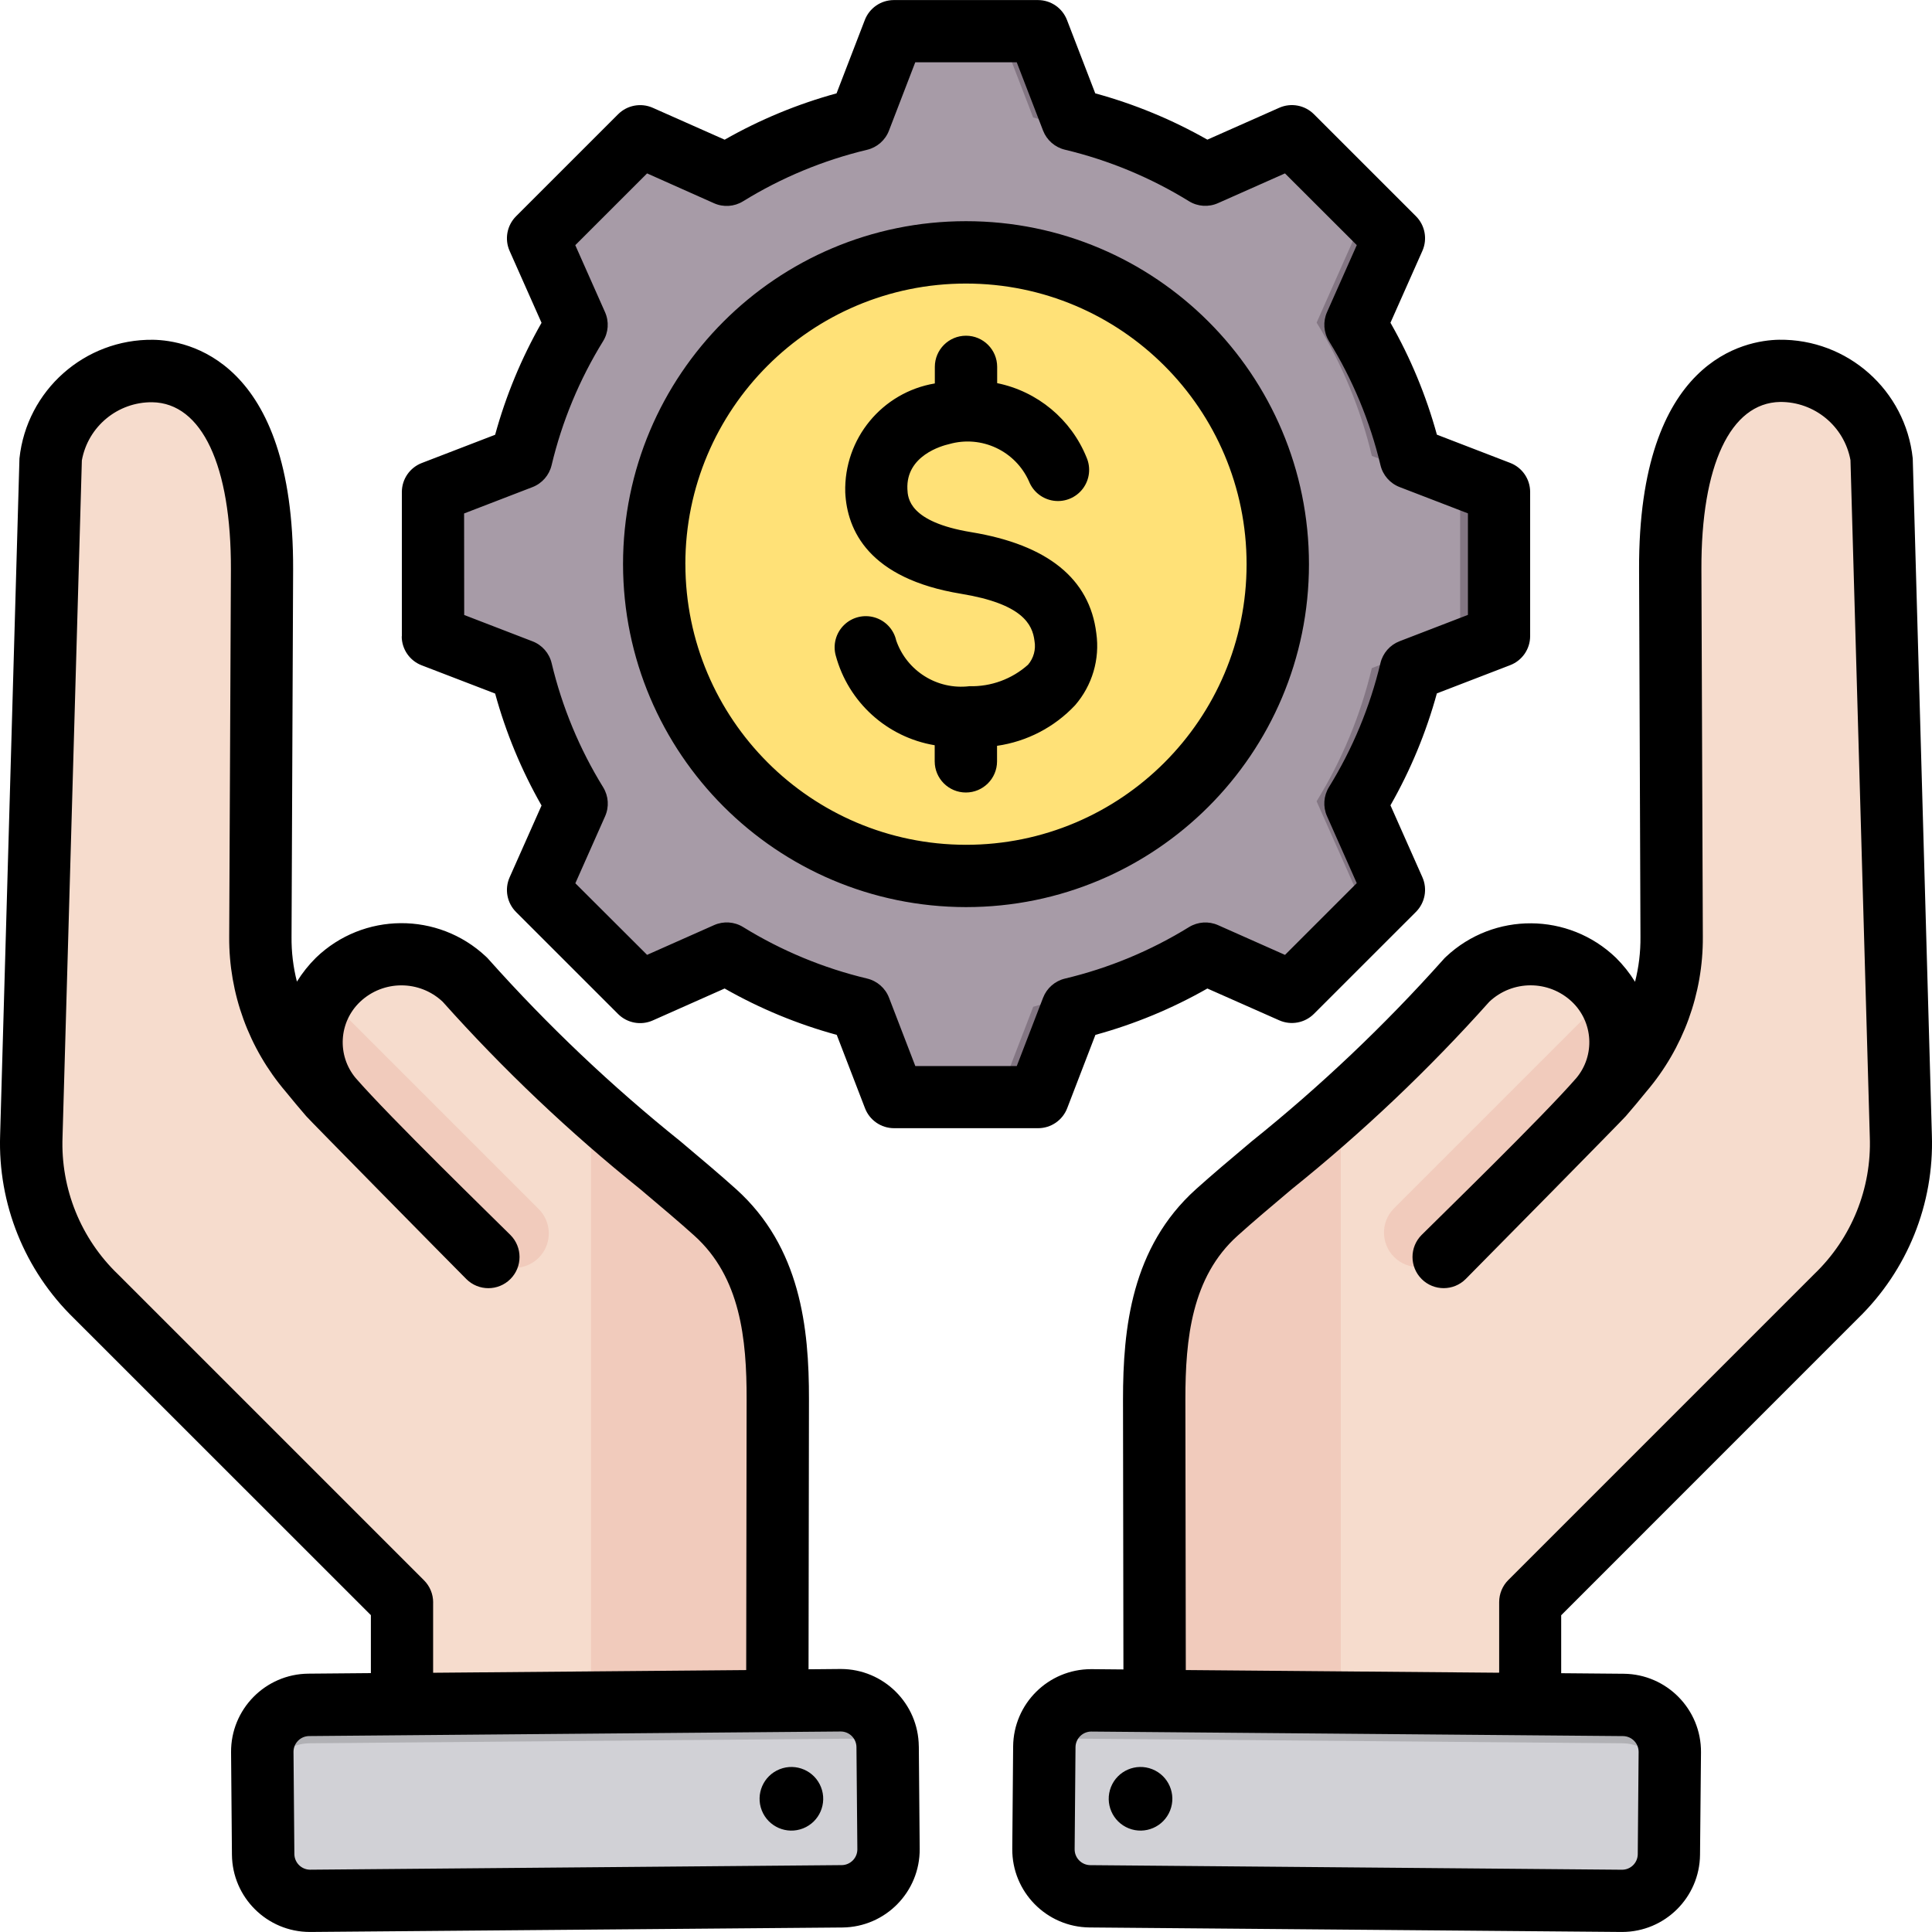
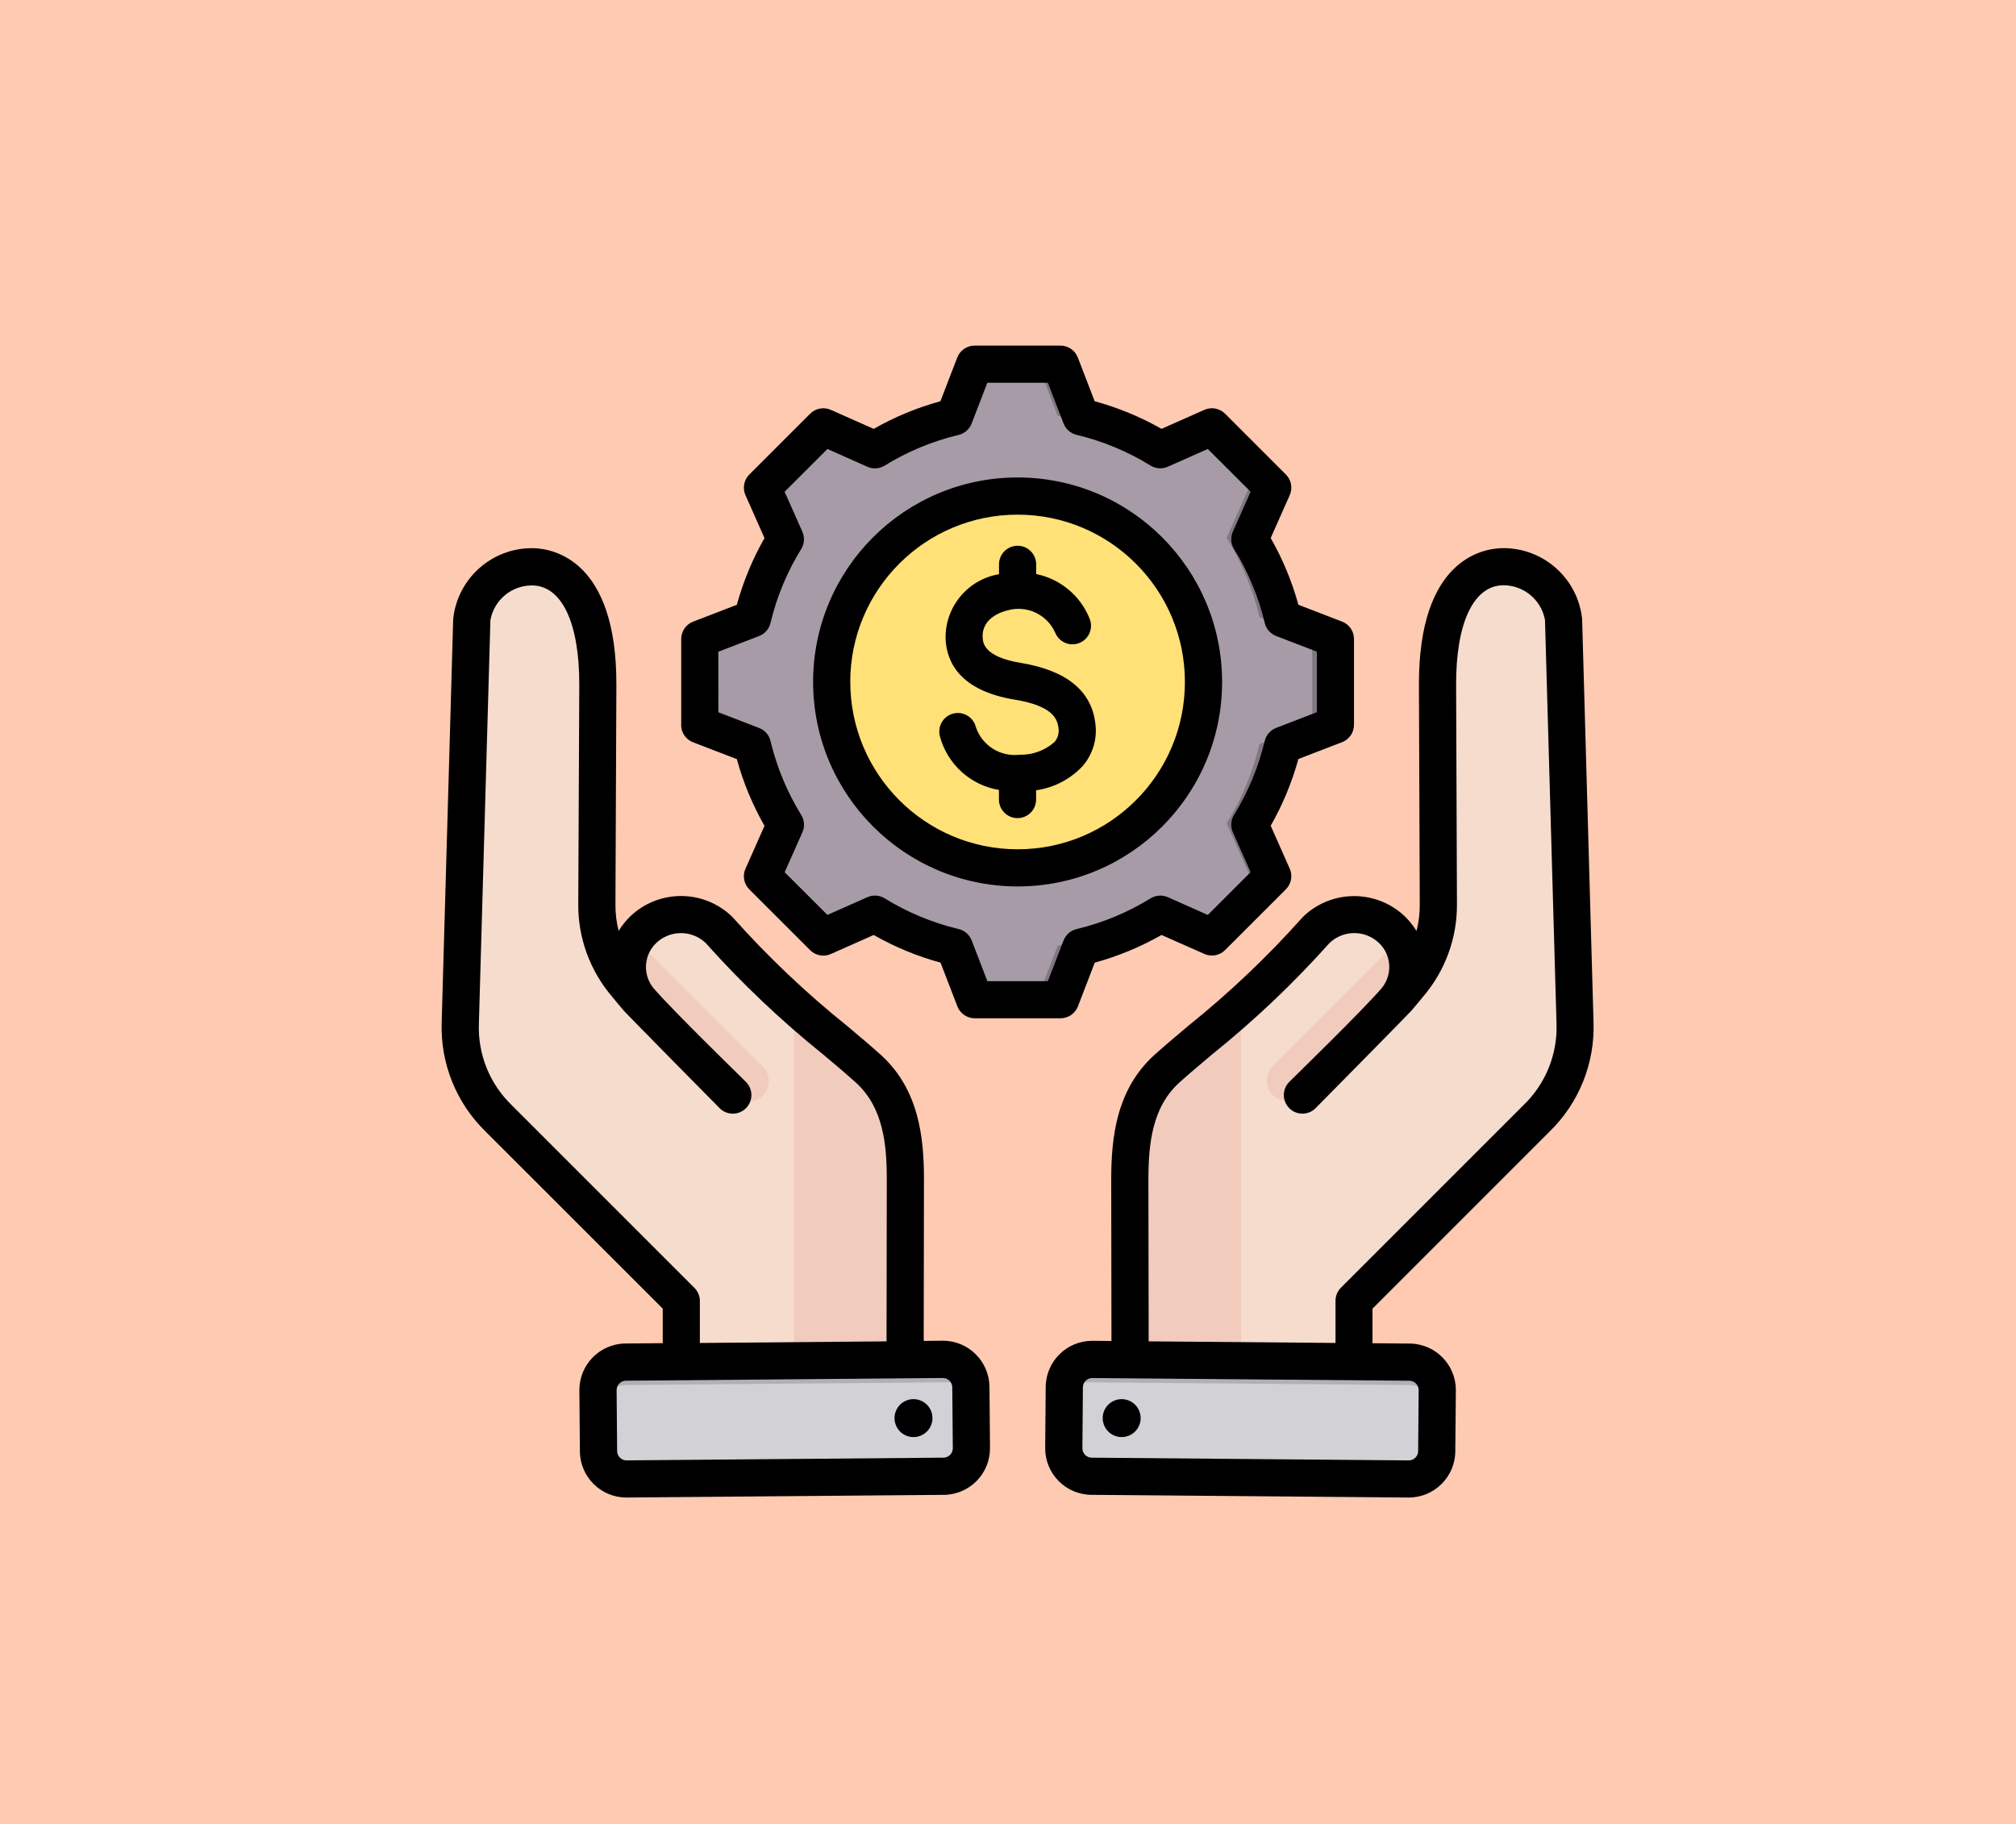
- <svg xmlns="http://www.w3.org/2000/svg" width="60" height="60" viewBox="0 0 60 60">
-   <g id="img11" transform="translate(-8.004 -8.001)">
-     <g id="Grupo_1118724" data-name="Grupo 1118724" transform="translate(8.971 8.905)">
-       <g id="Grupo_1118721" data-name="Grupo 1118721" transform="translate(31.367 10.55)">
-         <path id="Trazado_908046" data-name="Trazado 908046" d="M303.823,146.6l-.018-11.889c0-2.231.291-4.328,1.949-5.822,1.847-1.665,5.206-4.187,7.791-7.244a2.857,2.857,0,0,1,3.953,0,2.766,2.766,0,0,1,0,3.953l.88-1.083a6.412,6.412,0,0,0,1.539-4.2l-.044-11.446c-.034-8.9,6.5-6.431,6.581-3.43l.6,21.07a6.582,6.582,0,0,1-2.014,4.991l-9.53,9.53V146.6a1.947,1.947,0,0,1-1.943,1.943h-7.8A1.947,1.947,0,0,1,303.823,146.6Z" transform="translate(-300.356 -102.687)" fill="#f6dccd" fill-rule="evenodd" />
-         <path id="Trazado_908047" data-name="Trazado 908047" d="M370.134,263.661a2.822,2.822,0,0,1-.416,3.442c-1.555,1.565-3.12,3.121-4.68,4.68a1.07,1.07,0,0,1-1.513-1.513Z" transform="translate(-352.577 -244.188)" fill="#f1cbbc" fill-rule="evenodd" />
-         <path id="Trazado_908048" data-name="Trazado 908048" d="M303.823,312.619,303.8,300.73c0-2.231.291-4.328,1.949-5.822.988-.891,2.409-2.027,3.913-3.359v23.01h-3.9A1.947,1.947,0,0,1,303.823,312.619Z" transform="translate(-300.356 -268.703)" fill="#f1cbbc" fill-rule="evenodd" />
-         <path id="Trazado_908049" data-name="Trazado 908049" d="M276.795,444.917l16.563.142a1.461,1.461,0,0,1,1.444,1.469l-.027,3.189a1.46,1.46,0,0,1-1.469,1.444l-16.563-.142a1.461,1.461,0,0,1-1.444-1.469l.027-3.189A1.46,1.46,0,0,1,276.795,444.917Z" transform="translate(-275.299 -403.517)" fill="#d1d1d6" fill-rule="evenodd" />
-         <path id="Trazado_908050" data-name="Trazado 908050" d="M287.986,446.152l2.932.025,2.9.025a1.46,1.46,0,0,1,1.444,1.464l.01-1.139a1.46,1.46,0,0,0-1.444-1.469l-2.909-.025-5.841-.05-5.847-.05-1.966-.017a1.462,1.462,0,0,0-1.432,1.132l3.4.029,5.841.05,2.909.025Z" transform="translate(-275.767 -403.516)" fill="#b1b1b5" fill-rule="evenodd" />
+ <svg xmlns="http://www.w3.org/2000/svg" width="105" height="95" viewBox="0 0 105 95">
+   <g id="img11" transform="translate(-495.282 -3448)">
+     <rect id="Rectángulo_408140" data-name="Rectángulo 408140" width="105" height="95" transform="translate(495.282 3448)" fill="#fecab2" />
+     <g id="img11-2" data-name="img11" transform="translate(510.278 3457.999)">
+       <g id="Grupo_1118724" data-name="Grupo 1118724" transform="translate(8.971 8.905)">
+         <g id="Grupo_1118721" data-name="Grupo 1118721" transform="translate(31.367 10.55)">
+           <path id="Trazado_908046" data-name="Trazado 908046" d="M303.823,146.6l-.018-11.889c0-2.231.291-4.328,1.949-5.822,1.847-1.665,5.206-4.187,7.791-7.244a2.857,2.857,0,0,1,3.953,0,2.766,2.766,0,0,1,0,3.953l.88-1.083a6.412,6.412,0,0,0,1.539-4.2l-.044-11.446c-.034-8.9,6.5-6.431,6.581-3.43l.6,21.07a6.582,6.582,0,0,1-2.014,4.991l-9.53,9.53V146.6a1.947,1.947,0,0,1-1.943,1.943h-7.8A1.947,1.947,0,0,1,303.823,146.6Z" transform="translate(-300.356 -102.687)" fill="#f6dccd" fill-rule="evenodd" />
+           <path id="Trazado_908047" data-name="Trazado 908047" d="M370.134,263.661a2.822,2.822,0,0,1-.416,3.442c-1.555,1.565-3.12,3.121-4.68,4.68a1.07,1.07,0,0,1-1.513-1.513Z" transform="translate(-352.577 -244.188)" fill="#f1cbbc" fill-rule="evenodd" />
+           <path id="Trazado_908048" data-name="Trazado 908048" d="M303.823,312.619,303.8,300.73c0-2.231.291-4.328,1.949-5.822.988-.891,2.409-2.027,3.913-3.359v23.01h-3.9A1.947,1.947,0,0,1,303.823,312.619Z" transform="translate(-300.356 -268.703)" fill="#f1cbbc" fill-rule="evenodd" />
+           <path id="Trazado_908049" data-name="Trazado 908049" d="M276.795,444.917l16.563.142a1.461,1.461,0,0,1,1.444,1.469l-.027,3.189a1.46,1.46,0,0,1-1.469,1.444l-16.563-.142a1.461,1.461,0,0,1-1.444-1.469l.027-3.189A1.46,1.46,0,0,1,276.795,444.917Z" transform="translate(-275.299 -403.517)" fill="#d1d1d6" fill-rule="evenodd" />
+           <path id="Trazado_908050" data-name="Trazado 908050" d="M287.986,446.152l2.932.025,2.9.025a1.46,1.46,0,0,1,1.444,1.464l.01-1.139a1.46,1.46,0,0,0-1.444-1.469l-2.909-.025-5.841-.05-5.847-.05-1.966-.017a1.462,1.462,0,0,0-1.432,1.132l3.4.029,5.841.05,2.909.025Z" transform="translate(-275.767 -403.516)" fill="#b1b1b5" fill-rule="evenodd" />
+         </g>
+         <g id="Grupo_1118722" data-name="Grupo 1118722" transform="translate(0 10.55)">
+           <path id="Trazado_908051" data-name="Trazado 908051" d="M39.232,146.6l.018-11.889c0-2.231-.291-4.328-1.949-5.822-1.847-1.665-5.206-4.187-7.791-7.244a2.858,2.858,0,0,0-3.953,0,2.766,2.766,0,0,0,0,3.953l-.88-1.083a6.413,6.413,0,0,1-1.539-4.2l.044-11.446c.034-8.9-6.5-6.431-6.581-3.43l-.6,21.07a6.582,6.582,0,0,0,2.014,4.991l9.53,9.53V146.6a1.947,1.947,0,0,0,1.943,1.943h7.8a1.947,1.947,0,0,0,1.943-1.941Z" transform="translate(-16 -102.687)" fill="#f6dccd" fill-rule="evenodd" />
+           <path id="Trazado_908052" data-name="Trazado 908052" d="M88.567,263.661a2.822,2.822,0,0,0,.416,3.442c1.555,1.565,3.12,3.121,4.68,4.68a1.07,1.07,0,1,0,1.513-1.513Z" transform="translate(-79.426 -244.188)" fill="#f1cbbc" fill-rule="evenodd" />
+           <path id="Trazado_908053" data-name="Trazado 908053" d="M165.585,312.619l.018-11.889c0-2.231-.291-4.328-1.949-5.822-.988-.891-2.409-2.027-3.913-3.359v23.01h3.9A1.947,1.947,0,0,0,165.585,312.619Z" transform="translate(-142.353 -268.703)" fill="#f1cbbc" fill-rule="evenodd" />
+           <path id="Trazado_908054" data-name="Trazado 908054" d="M93.485,444.917l-16.563.142a1.46,1.46,0,0,0-1.444,1.469l.027,3.189a1.46,1.46,0,0,0,1.469,1.444l16.563-.142a1.461,1.461,0,0,0,1.444-1.469l-.027-3.189A1.461,1.461,0,0,0,93.485,444.917Z" transform="translate(-68.284 -403.517)" fill="#d1d1d6" fill-rule="evenodd" />
+           <path id="Trazado_908055" data-name="Trazado 908055" d="M82.762,446.152l-2.932.025-2.9.025a1.46,1.46,0,0,0-1.444,1.464l-.01-1.139a1.46,1.46,0,0,1,1.444-1.469l2.909-.025,5.841-.05,5.847-.05,1.966-.017a1.462,1.462,0,0,1,1.432,1.132l-3.4.029-5.841.05-2.909.025Z" transform="translate(-68.283 -403.516)" fill="#b1b1b5" fill-rule="evenodd" />
+         </g>
+         <g id="Grupo_1118723" data-name="Grupo 1118723" transform="translate(12.48 0)">
+           <path id="Trazado_908056" data-name="Trazado 908056" d="M139.018,18.214a14.13,14.13,0,0,1,4.136,1.715l2.688-1.194L149.01,21.9l-1.193,2.687a14.126,14.126,0,0,1,1.715,4.138l2.742,1.056v4.48l-2.743,1.056a14.127,14.127,0,0,1-1.715,4.136l1.194,2.688-3.168,3.168-2.687-1.193a14.127,14.127,0,0,1-4.138,1.715l-1.055,2.742h-4.48l-1.056-2.743a14.128,14.128,0,0,1-4.136-1.715L125.6,45.311l-3.168-3.168,1.193-2.687a14.13,14.13,0,0,1-1.715-4.138l-2.742-1.056v-4.48l2.743-1.056a14.126,14.126,0,0,1,1.715-4.137L122.434,21.9l3.168-3.168,2.688,1.194a14.127,14.127,0,0,1,4.137-1.715l1.056-2.743h4.48Z" transform="translate(-119.17 -15.471)" fill="#a79ba7" fill-rule="evenodd" />
+           <path id="Trazado_908057" data-name="Trazado 908057" d="M189.04,19.109l.837-.372,3.168,3.168-1.193,2.687a14.126,14.126,0,0,1,1.715,4.138l2.742,1.056v4.48l-2.743,1.056a14.128,14.128,0,0,1-1.715,4.136l1.194,2.688-3.168,3.168-.837-.372,2.8-2.8-1.194-2.688a14.128,14.128,0,0,0,1.715-4.136l2.743-1.056v-4.48l-2.742-1.056a14.125,14.125,0,0,0-1.715-4.138l1.193-2.687Zm-5.987-.893a14.129,14.129,0,0,1,4.066,1.672c.023.015.046.029.07.043l-.688.306a18.141,18.141,0,0,0-4.658-2.021l-1.056-2.743H182Zm-13.788.893.372-.372,2.688,1.194q-.263.147-.521.306Zm3.06,25.011-2.688,1.194-.372-.372,2.539-1.128Q172.061,43.972,172.325,44.12Zm14.866,0a14.13,14.13,0,0,1-4.137,1.715L182,48.577h-1.209l1.055-2.742a18.135,18.135,0,0,0,4.659-2.021Z" transform="translate(-163.205 -15.473)" fill="#837683" fill-rule="evenodd" />
+           <circle id="Elipse_11654" data-name="Elipse 11654" cx="10.279" cy="10.279" r="10.279" transform="translate(2.012 16.554) rotate(-45)" fill="#ffe177" />
+           <path id="Trazado_908058" data-name="Trazado 908058" d="M181.3,67.329c.141,0,.28,0,.42.009a10.279,10.279,0,0,0,0,20.54c-.139.006-.279.009-.42.009a10.279,10.279,0,0,1,0-20.558Z" transform="translate(-164.752 -61.056)" fill="#ffd064" fill-rule="evenodd" />
+         </g>
      </g>
-       <g id="Grupo_1118722" data-name="Grupo 1118722" transform="translate(0 10.55)">
-         <path id="Trazado_908051" data-name="Trazado 908051" d="M39.232,146.6l.018-11.889c0-2.231-.291-4.328-1.949-5.822-1.847-1.665-5.206-4.187-7.791-7.244a2.858,2.858,0,0,0-3.953,0,2.766,2.766,0,0,0,0,3.953l-.88-1.083a6.413,6.413,0,0,1-1.539-4.2l.044-11.446c.034-8.9-6.5-6.431-6.581-3.43l-.6,21.07a6.582,6.582,0,0,0,2.014,4.991l9.53,9.53V146.6a1.947,1.947,0,0,0,1.943,1.943h7.8a1.947,1.947,0,0,0,1.943-1.941Z" transform="translate(-16 -102.687)" fill="#f6dccd" fill-rule="evenodd" />
-         <path id="Trazado_908052" data-name="Trazado 908052" d="M88.567,263.661a2.822,2.822,0,0,0,.416,3.442c1.555,1.565,3.12,3.121,4.68,4.68a1.07,1.07,0,1,0,1.513-1.513Z" transform="translate(-79.426 -244.188)" fill="#f1cbbc" fill-rule="evenodd" />
-         <path id="Trazado_908053" data-name="Trazado 908053" d="M165.585,312.619l.018-11.889c0-2.231-.291-4.328-1.949-5.822-.988-.891-2.409-2.027-3.913-3.359v23.01h3.9A1.947,1.947,0,0,0,165.585,312.619Z" transform="translate(-142.353 -268.703)" fill="#f1cbbc" fill-rule="evenodd" />
-         <path id="Trazado_908054" data-name="Trazado 908054" d="M93.485,444.917l-16.563.142a1.46,1.46,0,0,0-1.444,1.469l.027,3.189a1.46,1.46,0,0,0,1.469,1.444l16.563-.142a1.461,1.461,0,0,0,1.444-1.469l-.027-3.189A1.461,1.461,0,0,0,93.485,444.917Z" transform="translate(-68.284 -403.517)" fill="#d1d1d6" fill-rule="evenodd" />
-         <path id="Trazado_908055" data-name="Trazado 908055" d="M82.762,446.152l-2.932.025-2.9.025a1.46,1.46,0,0,0-1.444,1.464l-.01-1.139a1.46,1.46,0,0,1,1.444-1.469l2.909-.025,5.841-.05,5.847-.05,1.966-.017a1.462,1.462,0,0,1,1.432,1.132l-3.4.029-5.841.05-2.909.025Z" transform="translate(-68.283 -403.516)" fill="#b1b1b5" fill-rule="evenodd" />
-       </g>
-       <g id="Grupo_1118723" data-name="Grupo 1118723" transform="translate(12.48 0)">
-         <path id="Trazado_908056" data-name="Trazado 908056" d="M139.018,18.214a14.13,14.13,0,0,1,4.136,1.715l2.688-1.194L149.01,21.9l-1.193,2.687a14.126,14.126,0,0,1,1.715,4.138l2.742,1.056v4.48l-2.743,1.056a14.127,14.127,0,0,1-1.715,4.136l1.194,2.688-3.168,3.168-2.687-1.193a14.127,14.127,0,0,1-4.138,1.715l-1.055,2.742h-4.48l-1.056-2.743a14.128,14.128,0,0,1-4.136-1.715L125.6,45.311l-3.168-3.168,1.193-2.687a14.13,14.13,0,0,1-1.715-4.138l-2.742-1.056v-4.48l2.743-1.056a14.126,14.126,0,0,1,1.715-4.137L122.434,21.9l3.168-3.168,2.688,1.194a14.127,14.127,0,0,1,4.137-1.715l1.056-2.743h4.48Z" transform="translate(-119.17 -15.471)" fill="#a79ba7" fill-rule="evenodd" />
-         <path id="Trazado_908057" data-name="Trazado 908057" d="M189.04,19.109l.837-.372,3.168,3.168-1.193,2.687a14.126,14.126,0,0,1,1.715,4.138l2.742,1.056v4.48l-2.743,1.056a14.128,14.128,0,0,1-1.715,4.136l1.194,2.688-3.168,3.168-.837-.372,2.8-2.8-1.194-2.688a14.128,14.128,0,0,0,1.715-4.136l2.743-1.056v-4.48l-2.742-1.056a14.125,14.125,0,0,0-1.715-4.138l1.193-2.687Zm-5.987-.893a14.129,14.129,0,0,1,4.066,1.672c.023.015.046.029.07.043l-.688.306a18.141,18.141,0,0,0-4.658-2.021l-1.056-2.743H182Zm-13.788.893.372-.372,2.688,1.194q-.263.147-.521.306Zm3.06,25.011-2.688,1.194-.372-.372,2.539-1.128Q172.061,43.972,172.325,44.12Zm14.866,0a14.13,14.13,0,0,1-4.137,1.715L182,48.577h-1.209l1.055-2.742a18.135,18.135,0,0,0,4.659-2.021Z" transform="translate(-163.205 -15.473)" fill="#837683" fill-rule="evenodd" />
-         <circle id="Elipse_11654" data-name="Elipse 11654" cx="10.279" cy="10.279" r="10.279" transform="translate(2.012 16.554) rotate(-45)" fill="#ffe177" />
-         <path id="Trazado_908058" data-name="Trazado 908058" d="M181.3,67.329c.141,0,.28,0,.42.009a10.279,10.279,0,0,0,0,20.54c-.139.006-.279.009-.42.009a10.279,10.279,0,0,1,0-20.558Z" transform="translate(-164.752 -61.056)" fill="#ffd064" fill-rule="evenodd" />
-       </g>
+       <path id="Trazado_908059" data-name="Trazado 908059" d="M22.42,27.1l2.122.818a.965.965,0,0,1,.594.679,13.147,13.147,0,0,0,1.6,3.854.967.967,0,0,1,.06.9l-.924,2.081L28.1,37.655l2.081-.924a.967.967,0,0,1,.9.06,13.148,13.148,0,0,0,3.853,1.6.969.969,0,0,1,.679.594l.817,2.123h3.151l.817-2.122a.969.969,0,0,1,.679-.594,13.133,13.133,0,0,0,3.854-1.6.971.971,0,0,1,.9-.06l2.08.924,2.228-2.228-.924-2.081a.969.969,0,0,1,.06-.9,13.133,13.133,0,0,0,1.6-3.853.969.969,0,0,1,.594-.679l2.123-.818V23.944l-2.122-.817a.969.969,0,0,1-.594-.679,13.131,13.131,0,0,0-1.6-3.854.968.968,0,0,1-.06-.9l.924-2.081L47.91,13.386l-2.081.924a.965.965,0,0,1-.9-.06,13.163,13.163,0,0,0-3.853-1.6.97.97,0,0,1-.679-.594L39.58,9.936H36.428l-.817,2.123a.969.969,0,0,1-.679.594,13.162,13.162,0,0,0-3.853,1.6.965.965,0,0,1-.9.06L28.1,13.386,25.87,15.615l.924,2.081a.967.967,0,0,1-.06.9,13.127,13.127,0,0,0-1.6,3.854.969.969,0,0,1-.594.679l-2.123.818Zm-1.936.665V23.28a.966.966,0,0,1,.62-.9l2.277-.877a15.079,15.079,0,0,1,1.441-3.477l-.991-2.231a.968.968,0,0,1,.2-1.078L27.2,11.549a.969.969,0,0,1,1.077-.2l2.232.99A15.061,15.061,0,0,1,33.984,10.9l.877-2.276a.967.967,0,0,1,.9-.621h4.48a.967.967,0,0,1,.9.621l.877,2.276A15.076,15.076,0,0,1,45.5,12.338l2.232-.99a.968.968,0,0,1,1.077.2l3.168,3.167a.968.968,0,0,1,.2,1.078l-.991,2.231A15.07,15.07,0,0,1,52.628,21.5l2.276.877a.966.966,0,0,1,.62.9v4.481a.966.966,0,0,1-.62.9l-2.277.877a15.022,15.022,0,0,1-1.441,3.476l.991,2.232a.968.968,0,0,1-.2,1.078l-3.168,3.167a.969.969,0,0,1-1.077.2L45.5,38.7a15.055,15.055,0,0,1-3.477,1.44l-.876,2.277a.968.968,0,0,1-.9.621h-4.48a.968.968,0,0,1-.9-.621l-.877-2.277A15.027,15.027,0,0,1,30.508,38.7l-2.232.992a.969.969,0,0,1-1.077-.2l-3.168-3.167a.968.968,0,0,1-.2-1.078l.991-2.23a15.042,15.042,0,0,1-1.441-3.477L21.1,28.663a.965.965,0,0,1-.62-.9ZM32.219,62.945A.988.988,0,1,0,33.5,63.5.988.988,0,0,0,32.219,62.945Zm2.411,2.491a.491.491,0,0,1-.48.488l-16.519.142h0a.491.491,0,0,1-.485-.48l-.027-3.181a.49.49,0,0,1,.48-.489l16.519-.142h0a.49.49,0,0,1,.484.481ZM21.456,57.763a.968.968,0,0,0-.284-.684l-9.5-9.5a5.614,5.614,0,0,1-1.726-4.266l.6-21.014a2.2,2.2,0,0,1,2.186-1.806c1.542.024,2.455,1.967,2.443,5.2L15.122,37.1a7.327,7.327,0,0,0,1.752,4.8c.214.264.427.518.64.765.04.057,4.46,4.546,4.972,5.058a.968.968,0,0,0,1.369-1.369c-.522-.521-3.729-3.637-4.805-4.873a1.733,1.733,0,0,1,.138-2.369,1.868,1.868,0,0,1,2.565,0,51.233,51.233,0,0,0,6.137,5.822c.65.548,1.211,1.021,1.678,1.442,1.432,1.29,1.626,3.207,1.623,5.085l-.013,8.406-9.723.083V57.763Zm15.083,4.476.027,3.181a2.423,2.423,0,0,1-2.4,2.441L17.648,68h-.021a2.422,2.422,0,0,1-2.42-2.4l-.027-3.181a2.423,2.423,0,0,1,2.4-2.441l1.942-.017v-1.8L10.3,48.942a7.579,7.579,0,0,1-2.292-5.689l.6-21.014a4.123,4.123,0,0,1,4.152-3.686c1.026.017,4.372.58,4.347,7.138L17.058,37.1a5.409,5.409,0,0,0,.167,1.386,4.056,4.056,0,0,1,.594-.745,3.829,3.829,0,0,1,5.274-.035.885.885,0,0,1,.091.094,49.451,49.451,0,0,0,5.953,5.647c.635.535,1.236,1.041,1.727,1.483,2,1.8,2.267,4.311,2.263,6.526l-.013,8.386.984-.009h.021a2.425,2.425,0,0,1,2.419,2.4Zm6.52,2.543a.988.988,0,1,0-.553-1.283.989.989,0,0,0,.553,1.283Zm11.494-4.833-9.723-.083-.013-8.406c0-1.878.192-3.8,1.624-5.085.467-.421,1.028-.894,1.678-1.442a51.251,51.251,0,0,0,6.137-5.822,1.868,1.868,0,0,1,2.565,0,1.733,1.733,0,0,1,.138,2.369c-1.076,1.236-4.283,4.351-4.805,4.873a.968.968,0,0,0,1.369,1.369c.512-.513,4.932-5,4.972-5.058.213-.247.426-.5.64-.765a7.328,7.328,0,0,0,1.752-4.8l-.044-11.415c-.012-3.228.9-5.171,2.443-5.2a2.206,2.206,0,0,1,2.186,1.806l.6,21.014a5.613,5.613,0,0,1-1.726,4.266l-9.5,9.5a.968.968,0,0,0-.284.684v2.186Zm3.86,1.968a.49.49,0,0,1,.48.489l-.027,3.181a.487.487,0,0,1-.489.48l-16.519-.142a.491.491,0,0,1-.48-.488l.027-3.18a.491.491,0,0,1,.485-.481h0Zm-1.925-3.753v1.8l1.942.017a2.423,2.423,0,0,1,2.4,2.441L60.8,65.6a2.423,2.423,0,0,1-2.42,2.4H58.36L41.841,67.86a2.423,2.423,0,0,1-2.4-2.441l.027-3.181a2.422,2.422,0,0,1,2.42-2.4h.021l.984.009-.013-8.386c0-2.216.263-4.723,2.263-6.526.491-.442,1.091-.949,1.727-1.483a49.478,49.478,0,0,0,5.953-5.647.871.871,0,0,1,.091-.094,3.829,3.829,0,0,1,5.275.035,4.06,4.06,0,0,1,.593.745A5.409,5.409,0,0,0,58.95,37.1L58.907,25.69c-.025-6.559,3.321-7.121,4.347-7.138a4.121,4.121,0,0,1,4.152,3.686L68,43.253a7.575,7.575,0,0,1-2.292,5.689Zm-27.2-32.642A8.715,8.715,0,1,1,38,34.237,8.726,8.726,0,0,1,29.289,25.521Zm-1.935,0A10.651,10.651,0,1,1,38,36.172,10.663,10.663,0,0,1,27.353,25.521Zm6.606,2.839a.968.968,0,1,1,1.878-.468,2.135,2.135,0,0,0,2.271,1.419,2.634,2.634,0,0,0,1.823-.668.894.894,0,0,0,.2-.739c-.063-.518-.378-1.151-2.277-1.463-2.874-.471-3.545-1.974-3.6-3.151a3.337,3.337,0,0,1,2.782-3.382v-.514a.968.968,0,1,1,1.936,0V19.9a3.818,3.818,0,0,1,2.775,2.305.968.968,0,1,1-1.785.749,2.087,2.087,0,0,0-2.478-1.162c-.226.051-1.348.358-1.3,1.4.013.278.049,1.017,1.982,1.336,2.372.39,3.679,1.446,3.885,3.139a2.811,2.811,0,0,1-.661,2.238,4.13,4.13,0,0,1-2.422,1.258v.482a.968.968,0,0,1-1.936,0v-.5A3.837,3.837,0,0,1,33.959,28.36Z" transform="translate(0)" fill-rule="evenodd" />
    </g>
-     <path id="Trazado_908059" data-name="Trazado 908059" d="M22.42,27.1l2.122.818a.965.965,0,0,1,.594.679,13.147,13.147,0,0,0,1.6,3.854.967.967,0,0,1,.06.9l-.924,2.081L28.1,37.655l2.081-.924a.967.967,0,0,1,.9.06,13.148,13.148,0,0,0,3.853,1.6.969.969,0,0,1,.679.594l.817,2.123h3.151l.817-2.122a.969.969,0,0,1,.679-.594,13.133,13.133,0,0,0,3.854-1.6.971.971,0,0,1,.9-.06l2.08.924,2.228-2.228-.924-2.081a.969.969,0,0,1,.06-.9,13.133,13.133,0,0,0,1.6-3.853.969.969,0,0,1,.594-.679l2.123-.818V23.944l-2.122-.817a.969.969,0,0,1-.594-.679,13.131,13.131,0,0,0-1.6-3.854.968.968,0,0,1-.06-.9l.924-2.081L47.91,13.386l-2.081.924a.965.965,0,0,1-.9-.06,13.163,13.163,0,0,0-3.853-1.6.97.97,0,0,1-.679-.594L39.58,9.936H36.428l-.817,2.123a.969.969,0,0,1-.679.594,13.162,13.162,0,0,0-3.853,1.6.965.965,0,0,1-.9.06L28.1,13.386,25.87,15.615l.924,2.081a.967.967,0,0,1-.06.9,13.127,13.127,0,0,0-1.6,3.854.969.969,0,0,1-.594.679l-2.123.818Zm-1.936.665V23.28a.966.966,0,0,1,.62-.9l2.277-.877a15.079,15.079,0,0,1,1.441-3.477l-.991-2.231a.968.968,0,0,1,.2-1.078L27.2,11.549a.969.969,0,0,1,1.077-.2l2.232.99A15.061,15.061,0,0,1,33.984,10.9l.877-2.276a.967.967,0,0,1,.9-.621h4.48a.967.967,0,0,1,.9.621l.877,2.276A15.076,15.076,0,0,1,45.5,12.338l2.232-.99a.968.968,0,0,1,1.077.2l3.168,3.167a.968.968,0,0,1,.2,1.078l-.991,2.231A15.07,15.07,0,0,1,52.628,21.5l2.276.877a.966.966,0,0,1,.62.9v4.481a.966.966,0,0,1-.62.9l-2.277.877a15.022,15.022,0,0,1-1.441,3.476l.991,2.232a.968.968,0,0,1-.2,1.078l-3.168,3.167a.969.969,0,0,1-1.077.2L45.5,38.7a15.055,15.055,0,0,1-3.477,1.44l-.876,2.277a.968.968,0,0,1-.9.621h-4.48a.968.968,0,0,1-.9-.621l-.877-2.277A15.027,15.027,0,0,1,30.508,38.7l-2.232.992a.969.969,0,0,1-1.077-.2l-3.168-3.167a.968.968,0,0,1-.2-1.078l.991-2.23a15.042,15.042,0,0,1-1.441-3.477L21.1,28.663a.965.965,0,0,1-.62-.9ZM32.219,62.945A.988.988,0,1,0,33.5,63.5.988.988,0,0,0,32.219,62.945Zm2.411,2.491a.491.491,0,0,1-.48.488l-16.519.142h0a.491.491,0,0,1-.485-.48l-.027-3.181a.49.49,0,0,1,.48-.489l16.519-.142h0a.49.49,0,0,1,.484.481ZM21.456,57.763a.968.968,0,0,0-.284-.684l-9.5-9.5a5.614,5.614,0,0,1-1.726-4.266l.6-21.014a2.2,2.2,0,0,1,2.186-1.806c1.542.024,2.455,1.967,2.443,5.2L15.122,37.1a7.327,7.327,0,0,0,1.752,4.8c.214.264.427.518.64.765.04.057,4.46,4.546,4.972,5.058a.968.968,0,0,0,1.369-1.369c-.522-.521-3.729-3.637-4.805-4.873a1.733,1.733,0,0,1,.138-2.369,1.868,1.868,0,0,1,2.565,0,51.233,51.233,0,0,0,6.137,5.822c.65.548,1.211,1.021,1.678,1.442,1.432,1.29,1.626,3.207,1.623,5.085l-.013,8.406-9.723.083V57.763Zm15.083,4.476.027,3.181a2.423,2.423,0,0,1-2.4,2.441L17.648,68h-.021a2.422,2.422,0,0,1-2.42-2.4l-.027-3.181a2.423,2.423,0,0,1,2.4-2.441l1.942-.017v-1.8L10.3,48.942a7.579,7.579,0,0,1-2.292-5.689l.6-21.014a4.123,4.123,0,0,1,4.152-3.686c1.026.017,4.372.58,4.347,7.138L17.058,37.1a5.409,5.409,0,0,0,.167,1.386,4.056,4.056,0,0,1,.594-.745,3.829,3.829,0,0,1,5.274-.035.885.885,0,0,1,.091.094,49.451,49.451,0,0,0,5.953,5.647c.635.535,1.236,1.041,1.727,1.483,2,1.8,2.267,4.311,2.263,6.526l-.013,8.386.984-.009h.021a2.425,2.425,0,0,1,2.419,2.4Zm6.52,2.543a.988.988,0,1,0-.553-1.283.989.989,0,0,0,.553,1.283Zm11.494-4.833-9.723-.083-.013-8.406c0-1.878.192-3.8,1.624-5.085.467-.421,1.028-.894,1.678-1.442a51.251,51.251,0,0,0,6.137-5.822,1.868,1.868,0,0,1,2.565,0,1.733,1.733,0,0,1,.138,2.369c-1.076,1.236-4.283,4.351-4.805,4.873a.968.968,0,0,0,1.369,1.369c.512-.513,4.932-5,4.972-5.058.213-.247.426-.5.64-.765a7.328,7.328,0,0,0,1.752-4.8l-.044-11.415c-.012-3.228.9-5.171,2.443-5.2a2.206,2.206,0,0,1,2.186,1.806l.6,21.014a5.613,5.613,0,0,1-1.726,4.266l-9.5,9.5a.968.968,0,0,0-.284.684v2.186Zm3.86,1.968a.49.49,0,0,1,.48.489l-.027,3.181a.487.487,0,0,1-.489.48l-16.519-.142a.491.491,0,0,1-.48-.488l.027-3.18a.491.491,0,0,1,.485-.481h0Zm-1.925-3.753v1.8l1.942.017a2.423,2.423,0,0,1,2.4,2.441L60.8,65.6a2.423,2.423,0,0,1-2.42,2.4H58.36L41.841,67.86a2.423,2.423,0,0,1-2.4-2.441l.027-3.181a2.422,2.422,0,0,1,2.42-2.4h.021l.984.009-.013-8.386c0-2.216.263-4.723,2.263-6.526.491-.442,1.091-.949,1.727-1.483a49.478,49.478,0,0,0,5.953-5.647.871.871,0,0,1,.091-.094,3.829,3.829,0,0,1,5.275.035,4.06,4.06,0,0,1,.593.745A5.409,5.409,0,0,0,58.95,37.1L58.907,25.69c-.025-6.559,3.321-7.121,4.347-7.138a4.121,4.121,0,0,1,4.152,3.686L68,43.253a7.575,7.575,0,0,1-2.292,5.689Zm-27.2-32.642A8.715,8.715,0,1,1,38,34.237,8.726,8.726,0,0,1,29.289,25.521Zm-1.935,0A10.651,10.651,0,1,1,38,36.172,10.663,10.663,0,0,1,27.353,25.521Zm6.606,2.839a.968.968,0,1,1,1.878-.468,2.135,2.135,0,0,0,2.271,1.419,2.634,2.634,0,0,0,1.823-.668.894.894,0,0,0,.2-.739c-.063-.518-.378-1.151-2.277-1.463-2.874-.471-3.545-1.974-3.6-3.151a3.337,3.337,0,0,1,2.782-3.382v-.514a.968.968,0,1,1,1.936,0V19.9a3.818,3.818,0,0,1,2.775,2.305.968.968,0,1,1-1.785.749,2.087,2.087,0,0,0-2.478-1.162c-.226.051-1.348.358-1.3,1.4.013.278.049,1.017,1.982,1.336,2.372.39,3.679,1.446,3.885,3.139a2.811,2.811,0,0,1-.661,2.238,4.13,4.13,0,0,1-2.422,1.258v.482a.968.968,0,0,1-1.936,0v-.5A3.837,3.837,0,0,1,33.959,28.36Z" transform="translate(0)" fill-rule="evenodd" />
  </g>
</svg>
